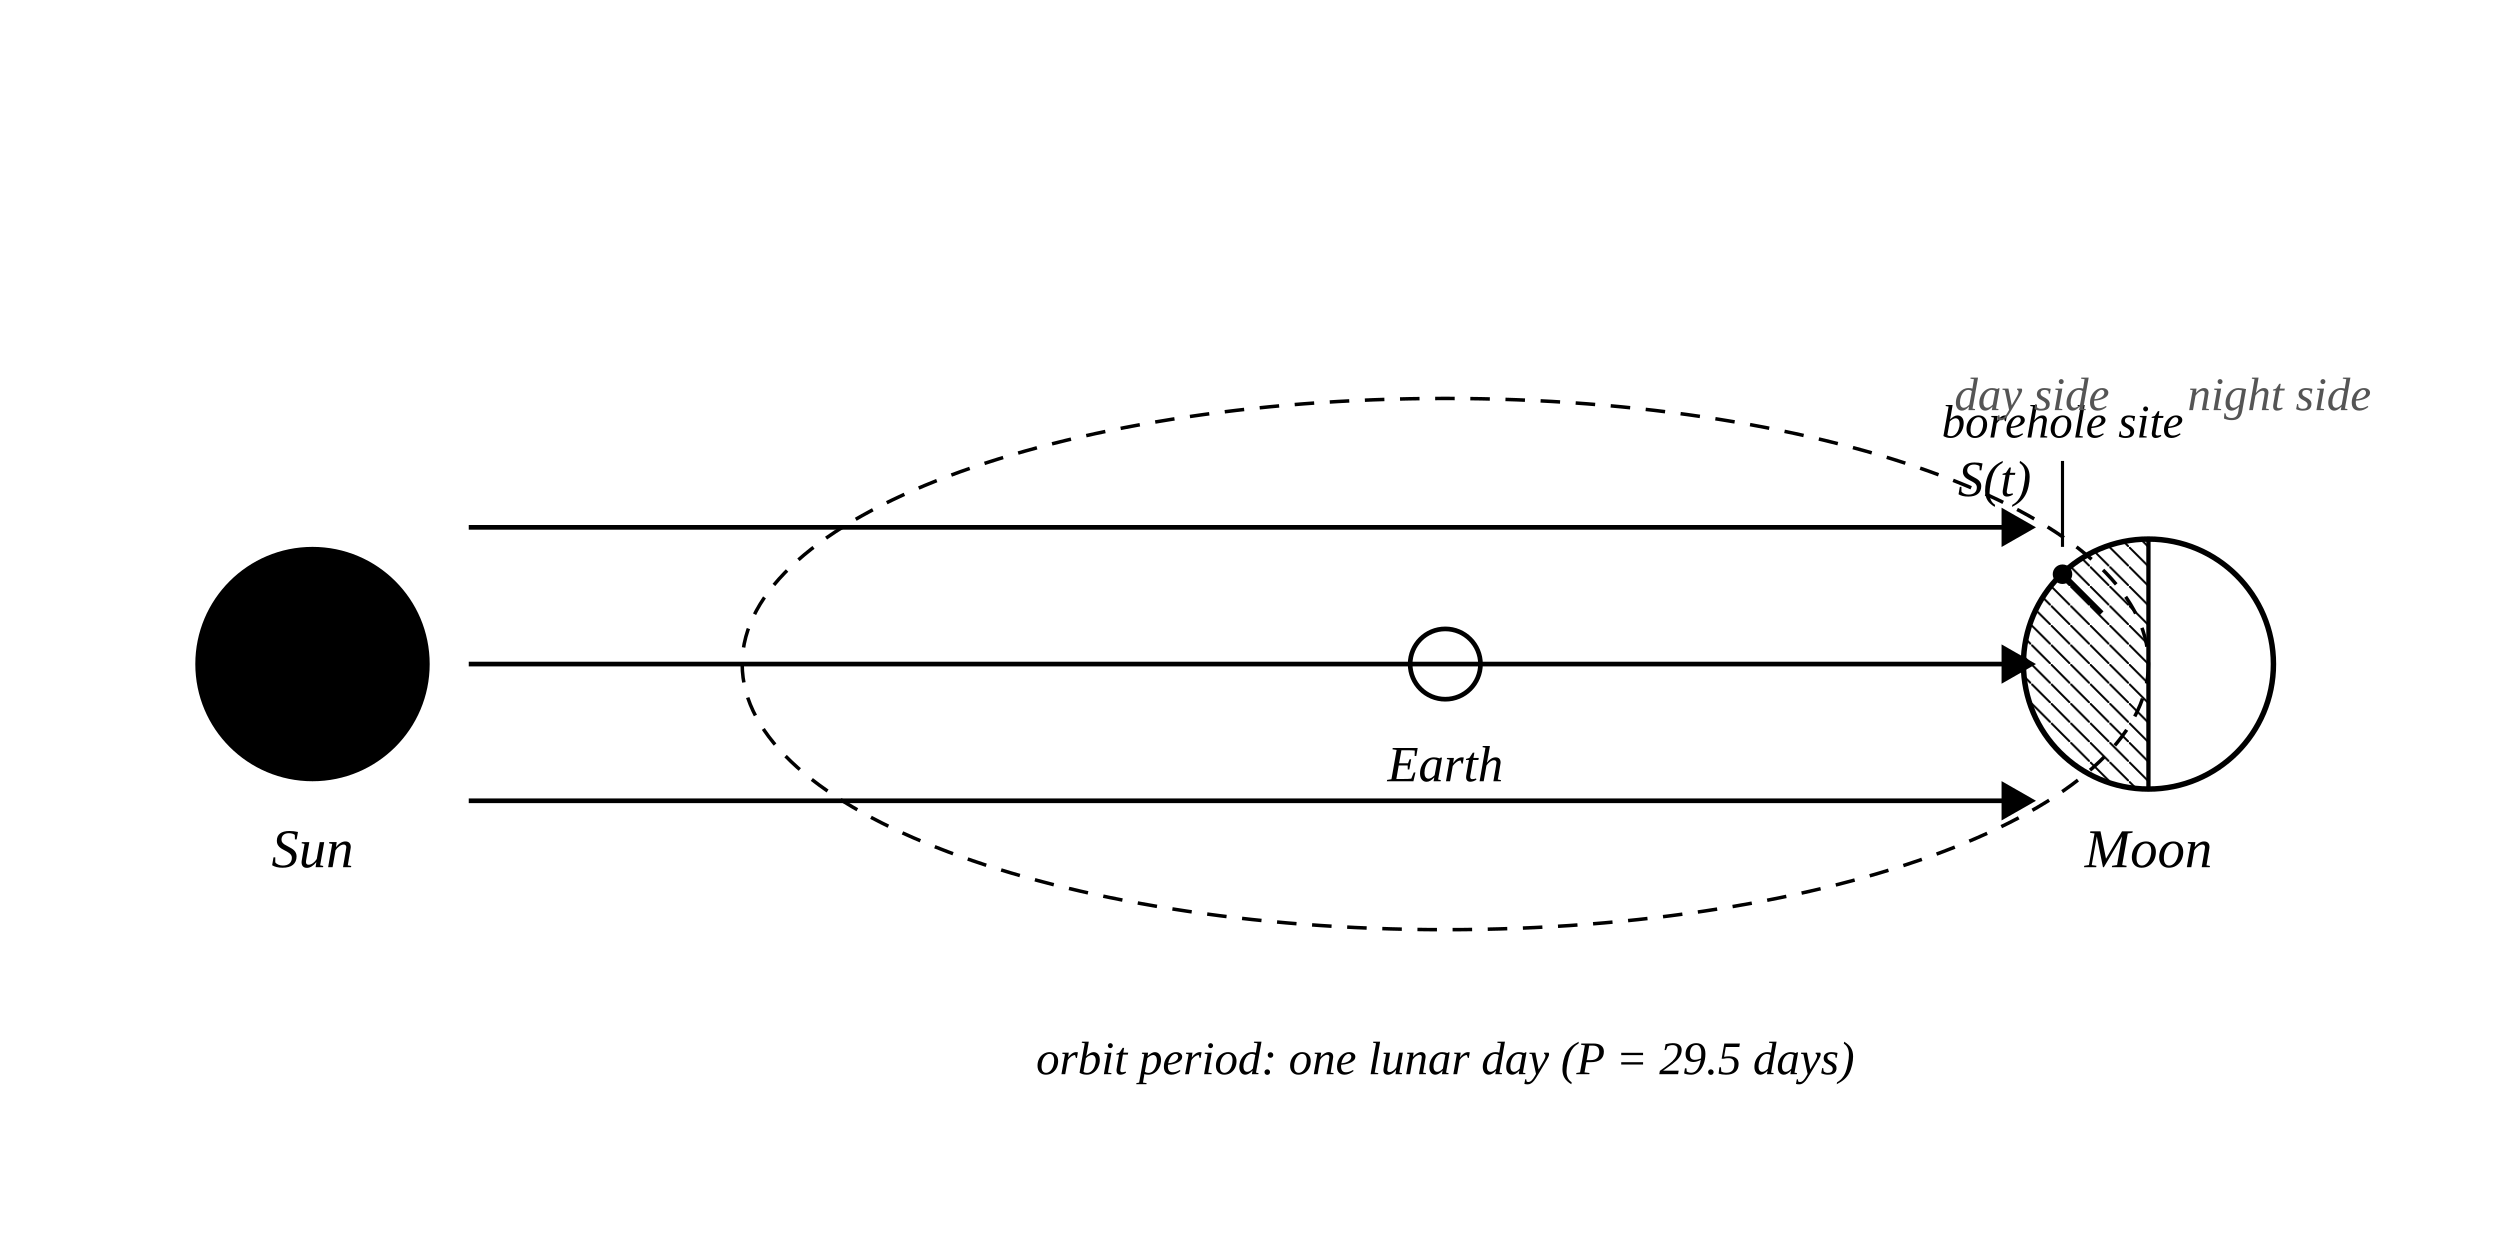
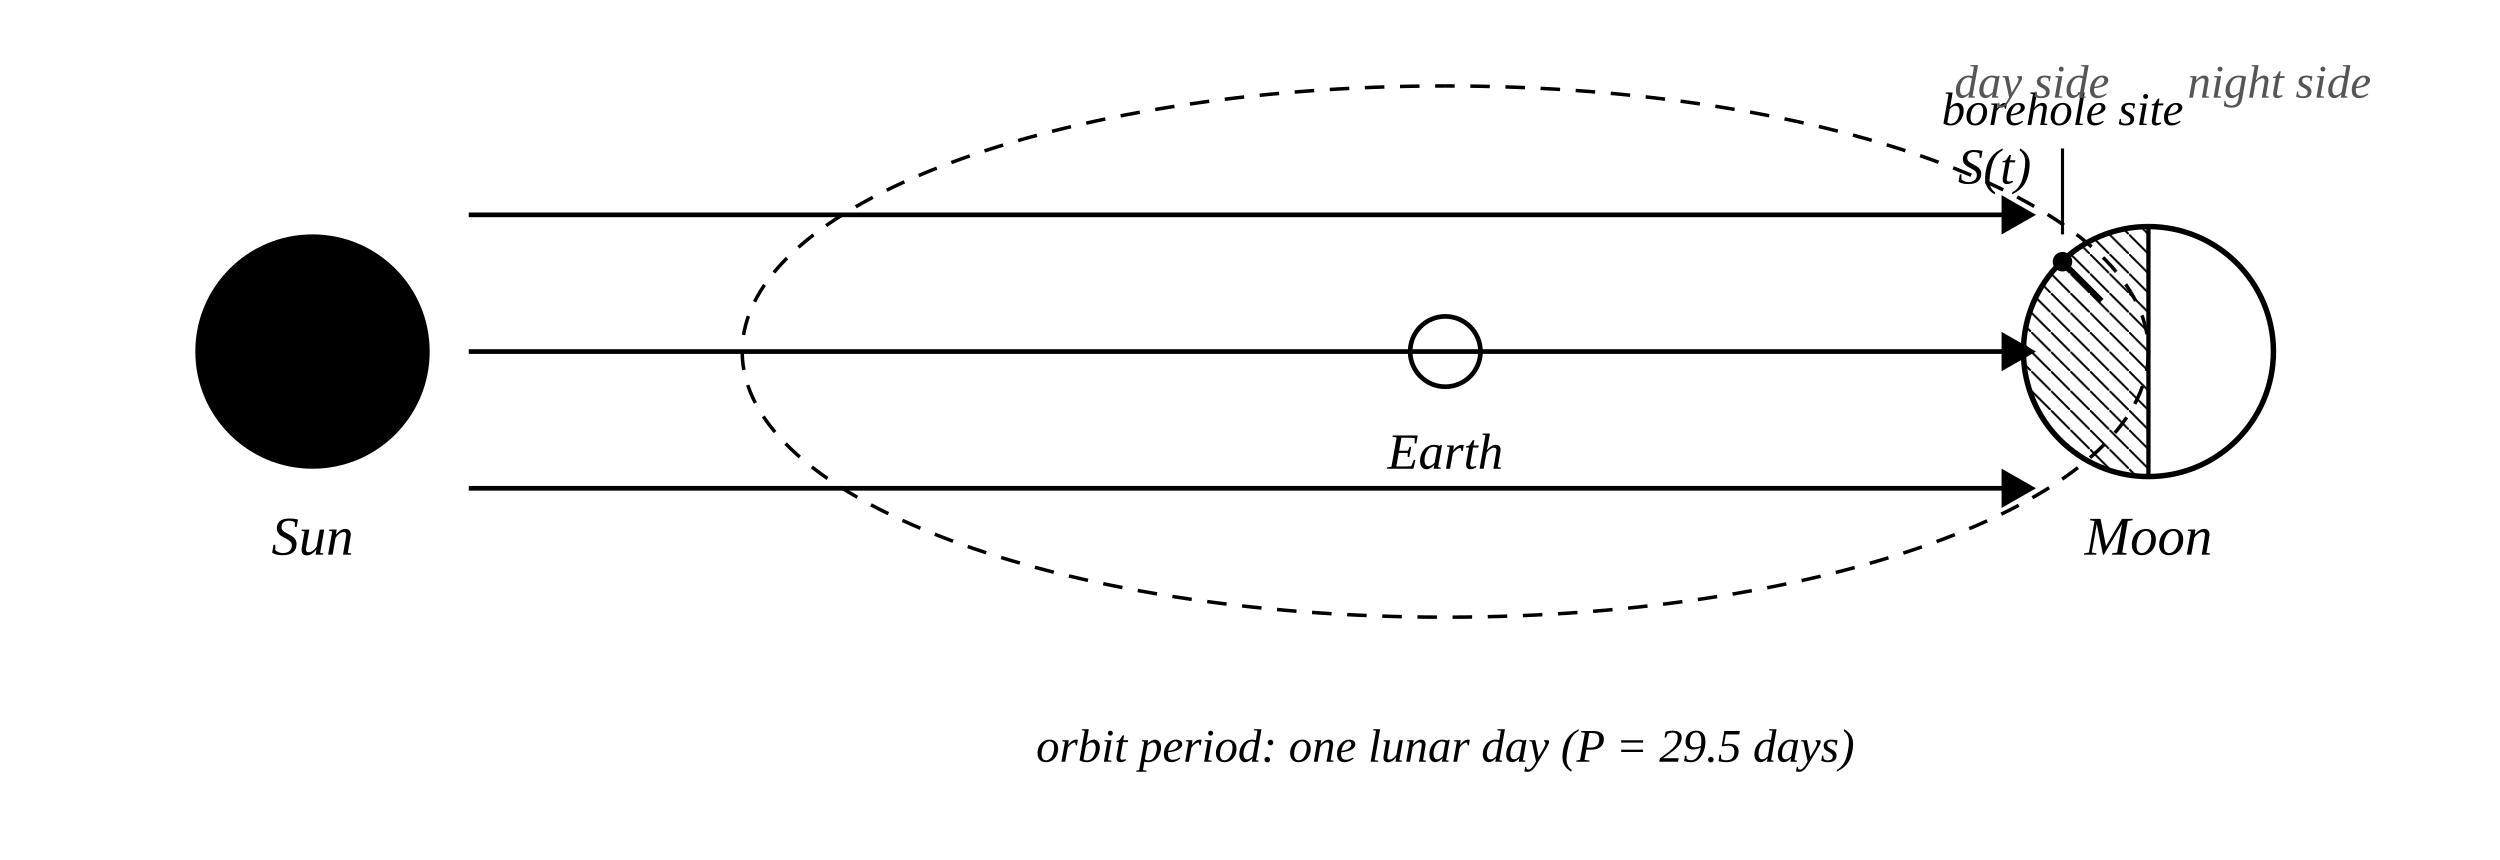
- <svg xmlns="http://www.w3.org/2000/svg" viewBox="0 0 640 320" font-family="Georgia, 'Times New Roman', serif">
+ <svg xmlns="http://www.w3.org/2000/svg" viewBox="0 80 640 220" font-family="Georgia, 'Times New Roman', serif">
  <defs>
    <marker id="ah" markerWidth="10" markerHeight="10" refX="8" refY="4" orient="auto" markerUnits="strokeWidth">
      <path d="M0,0 L10,4 L0,8 Z" fill="#000" />
    </marker>
    <pattern id="lit" patternUnits="userSpaceOnUse" width="5" height="5">
      <line x1="0" y1="0" x2="5" y2="5" stroke="#000" stroke-width="0.5" />
    </pattern>
  </defs>
  <ellipse cx="370" cy="170" rx="180" ry="68" fill="none" stroke="#000" stroke-width="0.9" stroke-dasharray="5 4" />
  <circle cx="80" cy="170" r="30" fill="#000" />
  <text x="80" y="222" font-size="14" font-style="italic" fill="#000" text-anchor="middle">Sun</text>
  <circle cx="370" cy="170" r="9" fill="none" stroke="#000" stroke-width="1.2" />
  <text x="370" y="200" font-size="13" font-style="italic" fill="#000" text-anchor="middle">Earth</text>
  <g stroke="#000" stroke-width="1.2" fill="none">
    <line x1="120.0" y1="135.0" x2="513.0" y2="135.0" />
    <polygon points="520.0,135.0 513.0,139.0 513.0,131.0" fill="#000" />
    <line x1="120.0" y1="170.0" x2="513.0" y2="170.0" />
    <polygon points="520.0,170.0 513.0,174.0 513.0,166.0" fill="#000" />
    <line x1="120.0" y1="205.0" x2="513.0" y2="205.0" />
    <polygon points="520.0,205.0 513.0,209.0 513.0,201.0" fill="#000" />
  </g>
  <g transform="translate(550,170)">
    <circle cx="0" cy="0" r="32" fill="none" stroke="#000" stroke-width="1.4" />
    <path d="M0,-32 a32,32 0 0 0 0,64 Z" fill="url(#lit)" stroke="none" />
    <line x1="0" y1="-32" x2="0" y2="32" stroke="#000" stroke-width="1.1" />
    <line x1="-22" y1="-23" x2="-12" y2="-13" stroke="#000" stroke-width="1.4" />
    <circle cx="-22" cy="-23" r="2.5" fill="#000" />
    <text x="-22" y="-58" font-size="12" font-style="italic" fill="#000" text-anchor="middle">borehole site</text>
    <line x1="-22" y1="-52" x2="-22" y2="-30" stroke="#000" stroke-width="0.8" />
  </g>
  <text x="550" y="222" font-size="14" font-style="italic" fill="#000" text-anchor="middle">Moon</text>
  <text x="520" y="135" font-size="13" font-style="italic" fill="#000" text-anchor="end" dy="-8">S(t)</text>
  <text x="540" y="105" font-size="12" font-style="italic" fill="#555" text-anchor="end">day side</text>
  <text x="560" y="105" font-size="12" font-style="italic" fill="#555">night side</text>
  <text x="370" y="275" font-size="12" font-style="italic" fill="#000" text-anchor="middle">orbit period: one lunar day  (P = 29.5 days)</text>
</svg>
